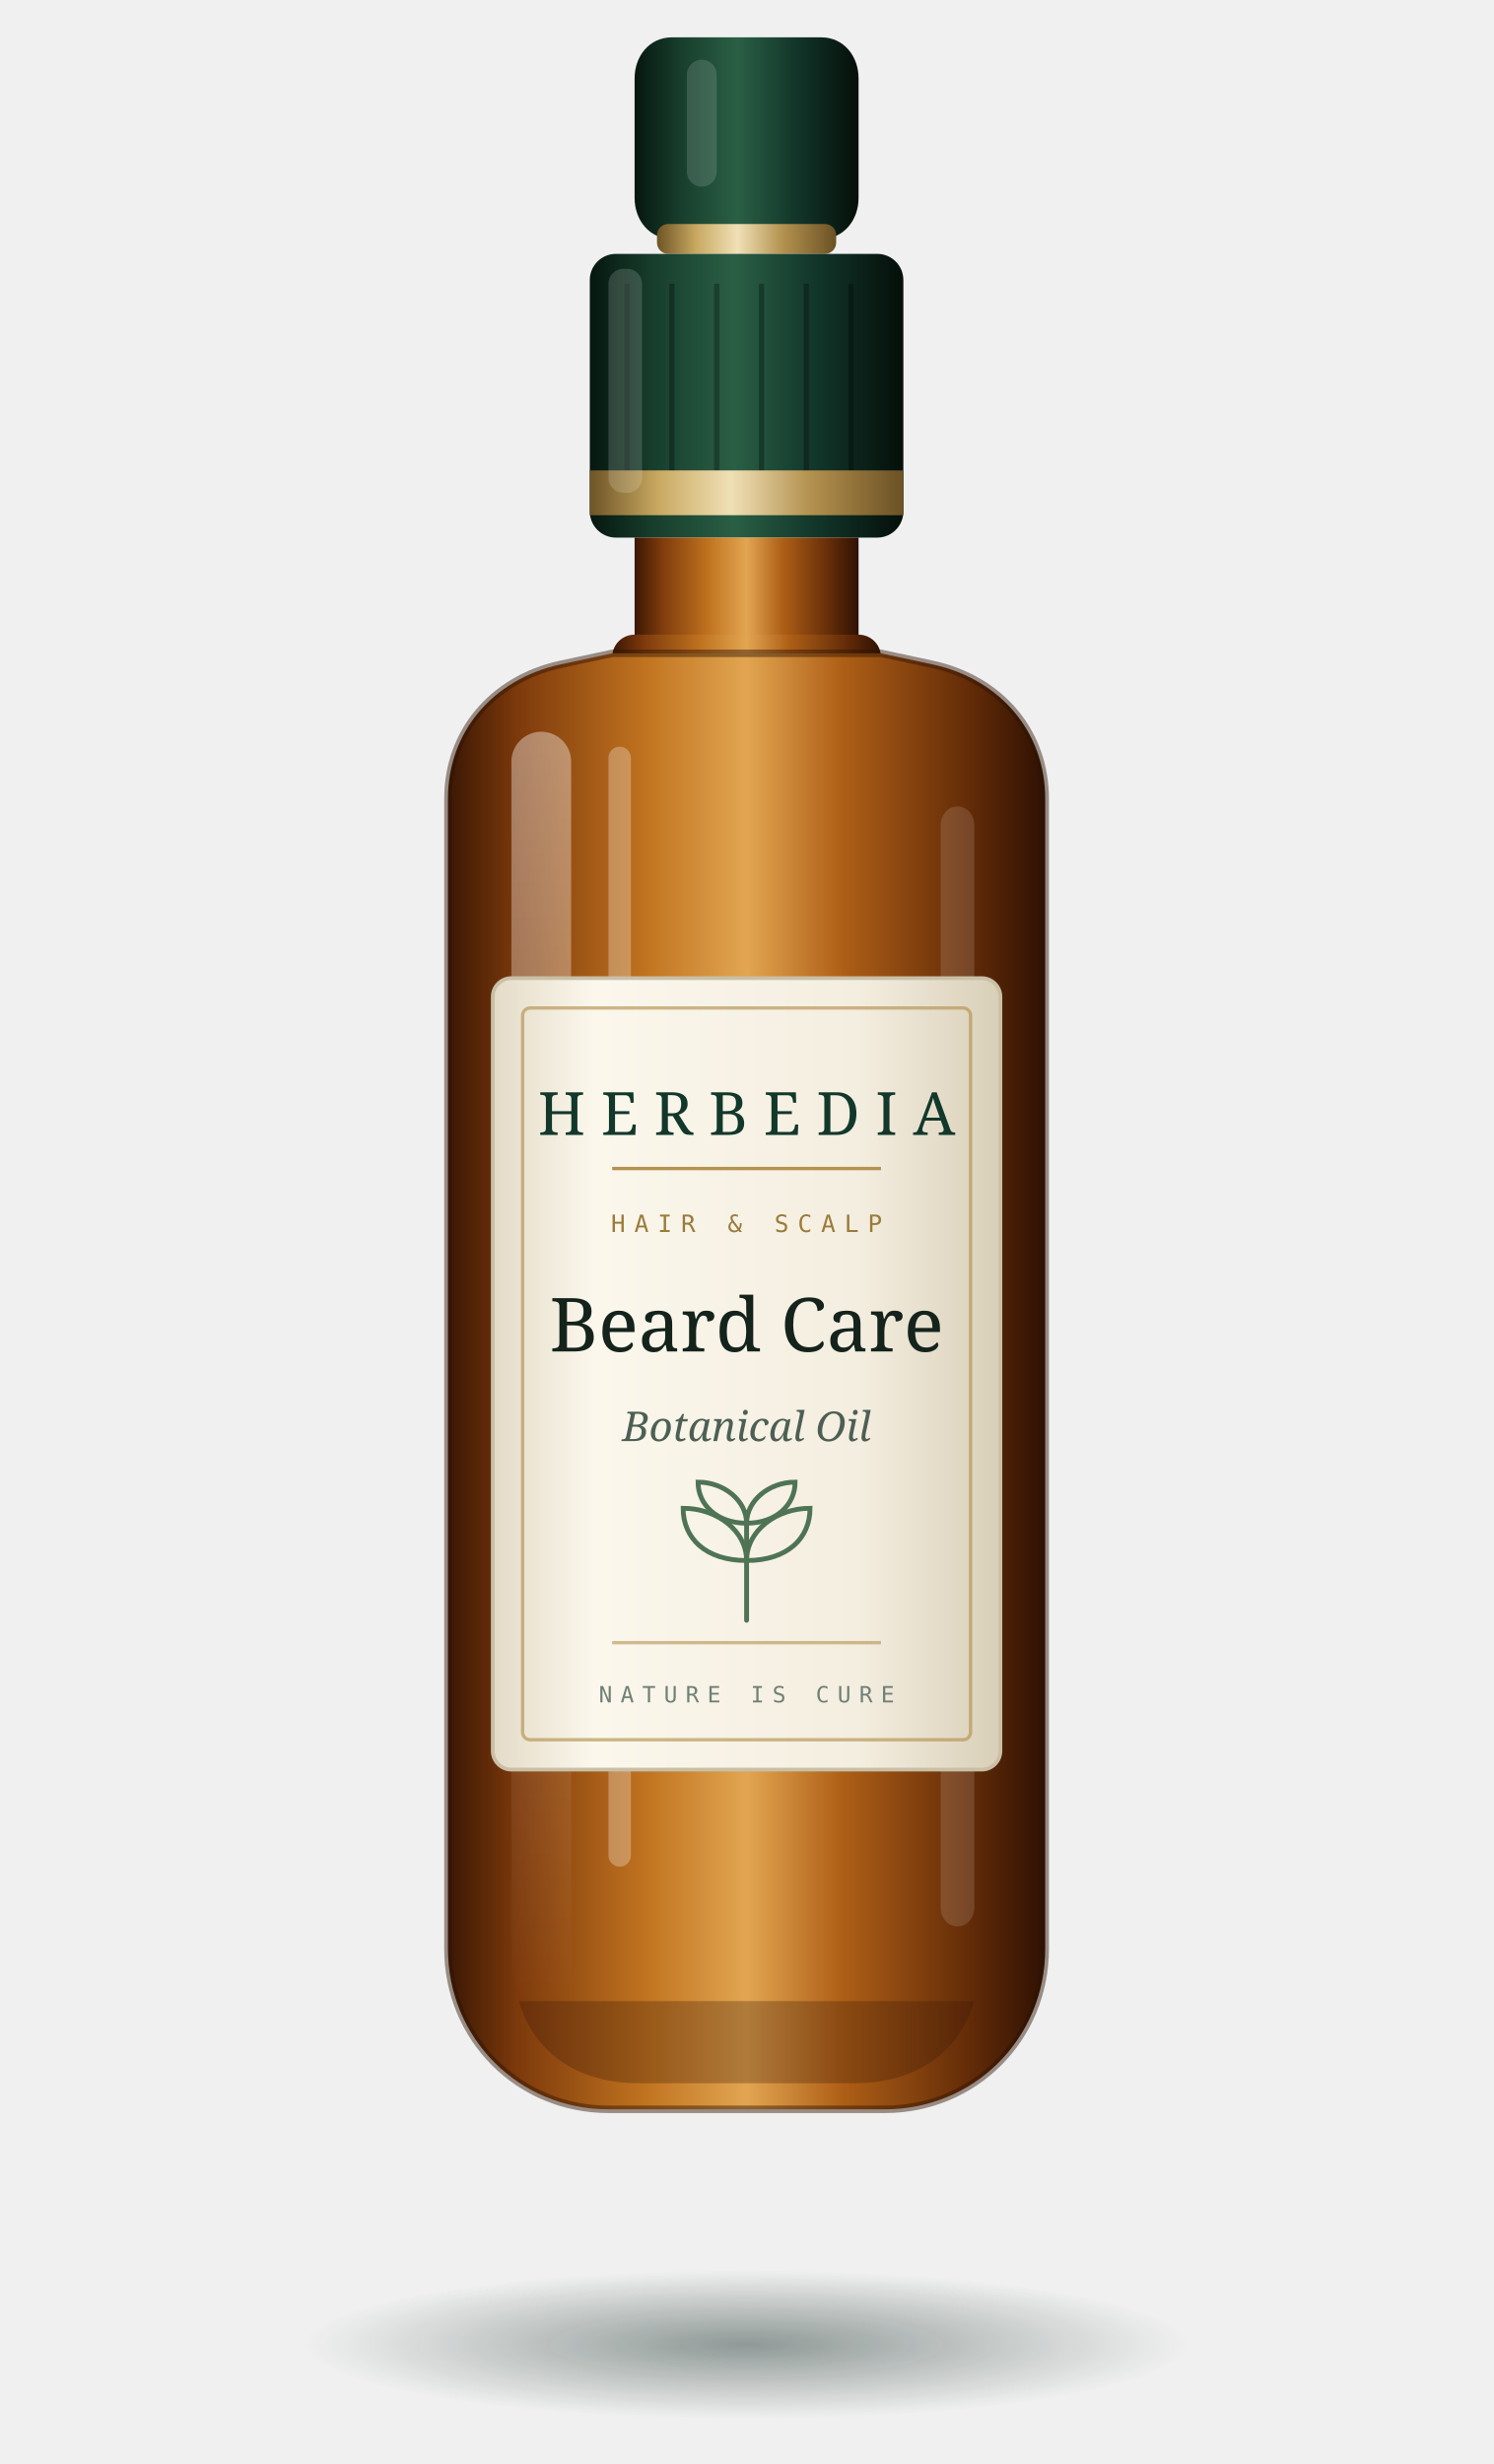
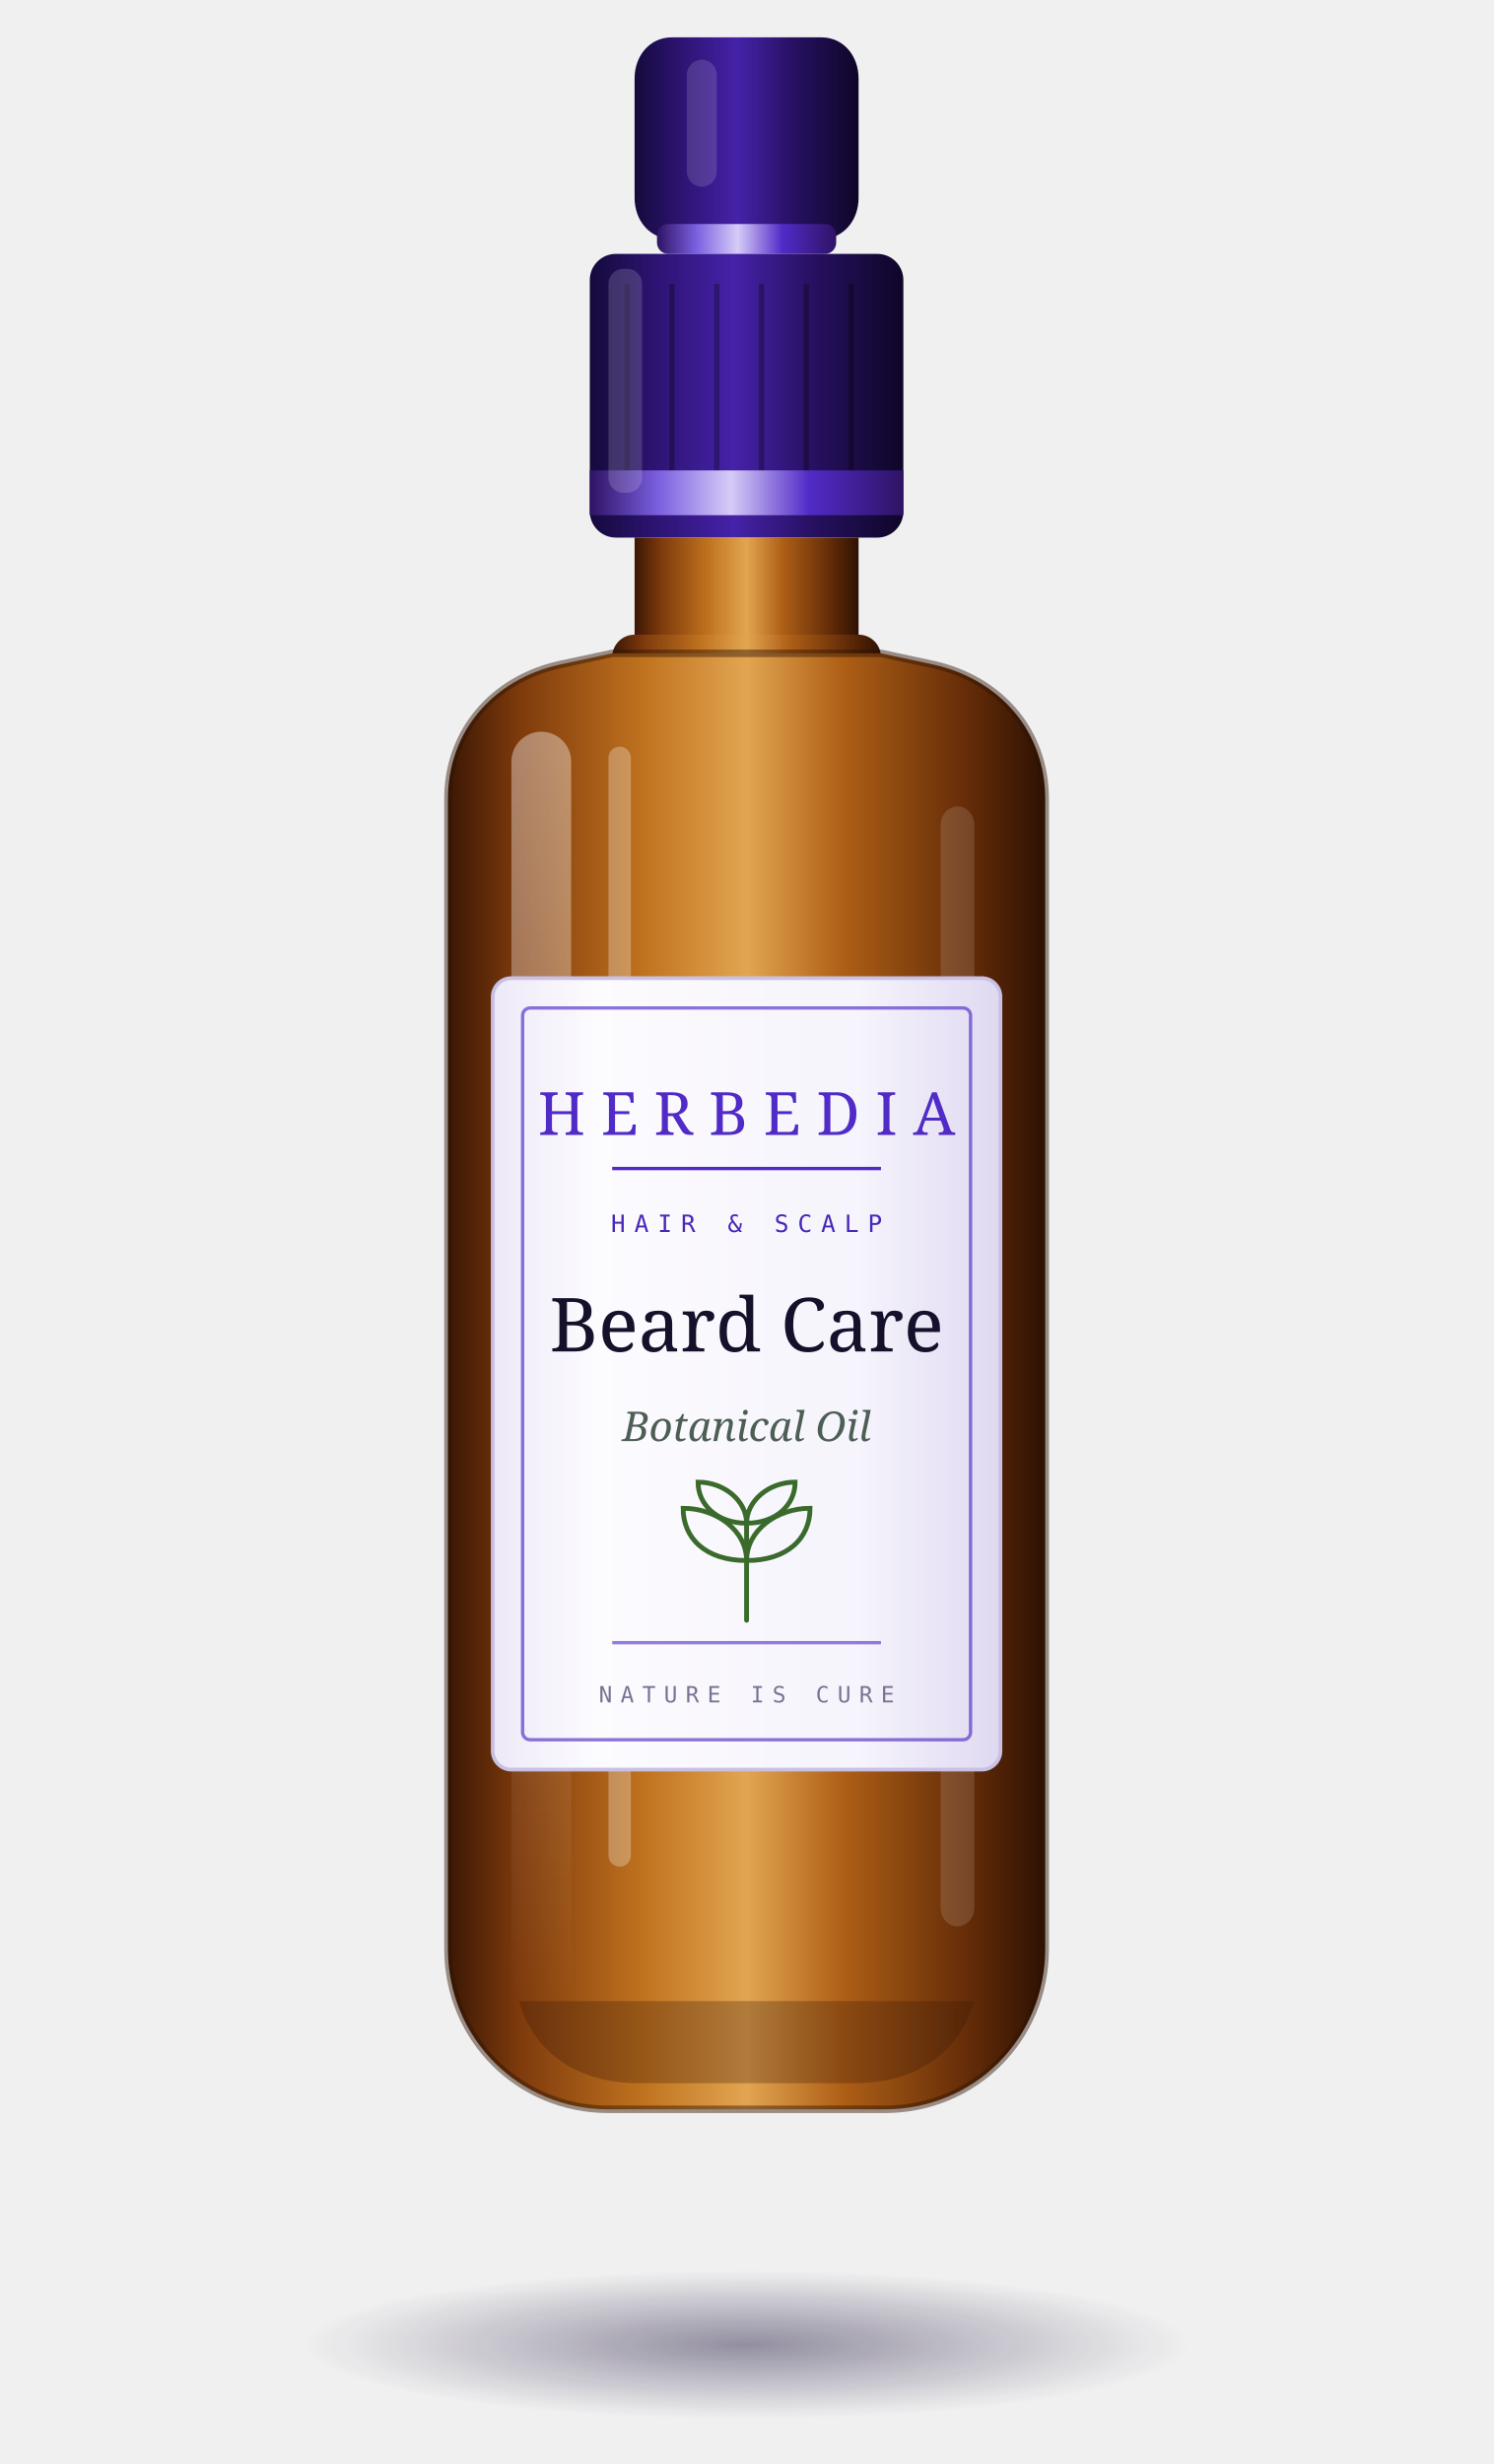
<svg xmlns="http://www.w3.org/2000/svg" viewBox="0 0 400 660" role="img" aria-label="Herbedia Beard Care in an amber glass dropper bottle">
  <defs>
    <linearGradient id="og" x1="0" y1="0" x2="1" y2="0">
      <stop offset="0" stop-color="#3A1704" />
      <stop offset=".12" stop-color="#7E3A0C" />
      <stop offset=".33" stop-color="#C0731F" />
      <stop offset=".5" stop-color="#E2A551" />
      <stop offset=".66" stop-color="#AE5F16" />
      <stop offset=".87" stop-color="#642C08" />
      <stop offset="1" stop-color="#2E1103" />
    </linearGradient>
    <linearGradient id="cap" x1="0" y1="0" x2="1" y2="0">
-       <stop offset="0" stop-color="#06170F" />
-       <stop offset=".2" stop-color="#173D2C" />
-       <stop offset=".46" stop-color="#2A5F45" />
-       <stop offset=".72" stop-color="#12362A" />
-       <stop offset="1" stop-color="#050F0A" />
+       <stop offset="0" stop-color="#150A3C" />
+       <stop offset=".2" stop-color="#2C1370" />
+       <stop offset=".46" stop-color="#4522A8" />
+       <stop offset=".72" stop-color="#26105F" />
+       <stop offset="1" stop-color="#0E0628" />
    </linearGradient>
    <linearGradient id="brass" x1="0" y1="0" x2="1" y2="0">
-       <stop offset="0" stop-color="#6E5426" />
-       <stop offset=".22" stop-color="#C9A961" />
-       <stop offset=".45" stop-color="#F0E0B6" />
-       <stop offset=".7" stop-color="#B4924F" />
-       <stop offset="1" stop-color="#6B5124" />
+       <stop offset="0" stop-color="#2E1364" />
+       <stop offset=".22" stop-color="#7B5FE0" />
+       <stop offset=".45" stop-color="#D6CCF7" />
+       <stop offset=".7" stop-color="#512BC7" />
+       <stop offset="1" stop-color="#2E1364" />
    </linearGradient>
    <linearGradient id="lbl" x1="0" y1="0" x2="1" y2="0">
-       <stop offset="0" stop-color="#E4DBC7" />
-       <stop offset=".2" stop-color="#FBF7EC" />
-       <stop offset=".72" stop-color="#F4EEE0" />
-       <stop offset="1" stop-color="#D9CFB8" />
+       <stop offset="0" stop-color="#EDE9F8" />
+       <stop offset=".2" stop-color="#FCFBFE" />
+       <stop offset=".72" stop-color="#F6F4FC" />
+       <stop offset="1" stop-color="#DFD9F1" />
    </linearGradient>
    <linearGradient id="glare" x1="0" y1="0" x2="0" y2="1">
      <stop offset="0" stop-color="#fff" stop-opacity=".7" />
      <stop offset="1" stop-color="#fff" stop-opacity="0" />
    </linearGradient>
    <radialGradient id="shdw" cx=".5" cy=".5" r=".5">
-       <stop offset="0" stop-color="#08201A" stop-opacity=".42" />
-       <stop offset="1" stop-color="#08201A" stop-opacity="0" />
+       <stop offset="0" stop-color="#120833" stop-opacity=".42" />
+       <stop offset="1" stop-color="#120833" stop-opacity="0" />
    </radialGradient>
  </defs>
  <ellipse cx="200" cy="628" rx="118" ry="20" fill="url(#shdw)" />
  <path d="M180 10h40c6 0 10 5 10 11v32c0 6-4 11-10 11h-40c-6 0-10-5-10-11V21c0-6 4-11 10-11z" fill="url(#cap)" />
  <rect x="184" y="16" width="8" height="34" rx="4" fill="#fff" opacity=".14" />
  <rect x="176" y="60" width="48" height="8" rx="3" fill="url(#brass)" />
  <rect x="158" y="68" width="84" height="76" rx="7" fill="url(#cap)" />
  <g opacity=".3" stroke="#000" stroke-width="1.4">
    <path d="M168 76v60M180 76v60M192 76v60M204 76v60M216 76v60M228 76v60" />
  </g>
  <rect x="158" y="126" width="84" height="12" fill="url(#brass)" />
  <rect x="163" y="72" width="9" height="60" rx="4" fill="#fff" opacity=".16" />
  <rect x="170" y="144" width="60" height="34" fill="url(#og)" />
  <rect x="164" y="170" width="72" height="16" rx="6" fill="url(#og)" />
  <path d="M120 214c0-18 12-32 30-36l14-3h72l14 3c18 4 30 18 30 36v308c0 24-19 43-43 43H163c-24 0-43-19-43-43V214z" fill="url(#og)" />
  <path d="M120 214c0-18 12-32 30-36l14-3h72l14 3c18 4 30 18 30 36v308c0 24-19 43-43 43H163c-24 0-43-19-43-43V214z" fill="none" stroke="#2E1204" stroke-opacity=".45" stroke-width="2" />
  <rect x="137" y="196" width="16" height="340" rx="8" fill="url(#glare)" opacity=".55" />
  <rect x="163" y="200" width="6" height="300" rx="3" fill="#fff" opacity=".28" />
  <rect x="252" y="216" width="9" height="300" rx="5" fill="#fff" opacity=".13" />
  <rect x="132" y="262" width="136" height="212" rx="5" fill="url(#lbl)" />
-   <rect x="132" y="262" width="136" height="212" rx="5" fill="none" stroke="#C9BFA6" stroke-width="1" />
-   <rect x="140" y="270" width="120" height="196" rx="2" fill="none" stroke="#B4924F" stroke-width=".9" stroke-opacity=".65" />
-   <g fill="#12382B" font-family="Newsreader,Georgia,serif" text-anchor="middle">
+   <rect x="132" y="262" width="136" height="212" rx="5" fill="none" stroke="#C9C1E4" stroke-width="1" />
+   <rect x="140" y="270" width="120" height="196" rx="2" fill="none" stroke="#512BC7" stroke-width=".9" stroke-opacity=".65" />
+   <g fill="#512BC7" font-family="Newsreader,Georgia,serif" text-anchor="middle">
    <text x="200" y="304" font-size="16" letter-spacing="4.2">HERBEDIA</text>
  </g>
-   <path d="M164 313h72" stroke="#B4924F" stroke-width=".9" />
-   <g fill="#9A7B3A" font-family="'JetBrains Mono',monospace" text-anchor="middle">
+   <path d="M164 313h72" stroke="#512BC7" stroke-width=".9" />
+   <g fill="#4927B7" font-family="'JetBrains Mono',monospace" text-anchor="middle">
    <text x="200" y="330" font-size="6.4" letter-spacing="2.4">HAIR &amp; SCALP</text>
  </g>
-   <g fill="#14231C" font-family="Newsreader,Georgia,serif" text-anchor="middle">
+   <g fill="#16112B" font-family="Newsreader,Georgia,serif" text-anchor="middle">
    <text x="200" y="362" font-size="20">Beard Care</text>
    <text x="200" y="386" font-size="11" font-style="italic" fill="#4D5F55">Botanical Oil</text>
  </g>
-   <g transform="translate(200 414)" stroke="#4F7355" stroke-width="1.3" fill="none" stroke-linecap="round">
+   <g transform="translate(200 414)" stroke="#3A6B2C" stroke-width="1.3" fill="none" stroke-linecap="round">
    <path d="M0 20V-8" />
    <path d="M0 4c-11 0-17-6-17-14 9 0 17 6 17 14zM0 4c11 0 17-6 17-14-9 0-17 6-17 14z" />
    <path d="M0-6c-8 0-13-5-13-11 7 0 13 5 13 11zM0-6c8 0 13-5 13-11-7 0-13 5-13 11z" />
  </g>
-   <path d="M164 440h72" stroke="#B4924F" stroke-width=".9" stroke-opacity=".6" />
-   <g fill="#6F8076" font-family="'JetBrains Mono',monospace" text-anchor="middle">
+   <path d="M164 440h72" stroke="#512BC7" stroke-width=".9" stroke-opacity=".6" />
+   <g fill="#7A7292" font-family="'JetBrains Mono',monospace" text-anchor="middle">
    <text x="200" y="456" font-size="6" letter-spacing="2.2">NATURE IS CURE</text>
  </g>
  <path d="M139 536h122c-4 14-16 22-32 22h-58c-16 0-28-8-32-22z" fill="#3A1806" opacity=".3" />
</svg>
